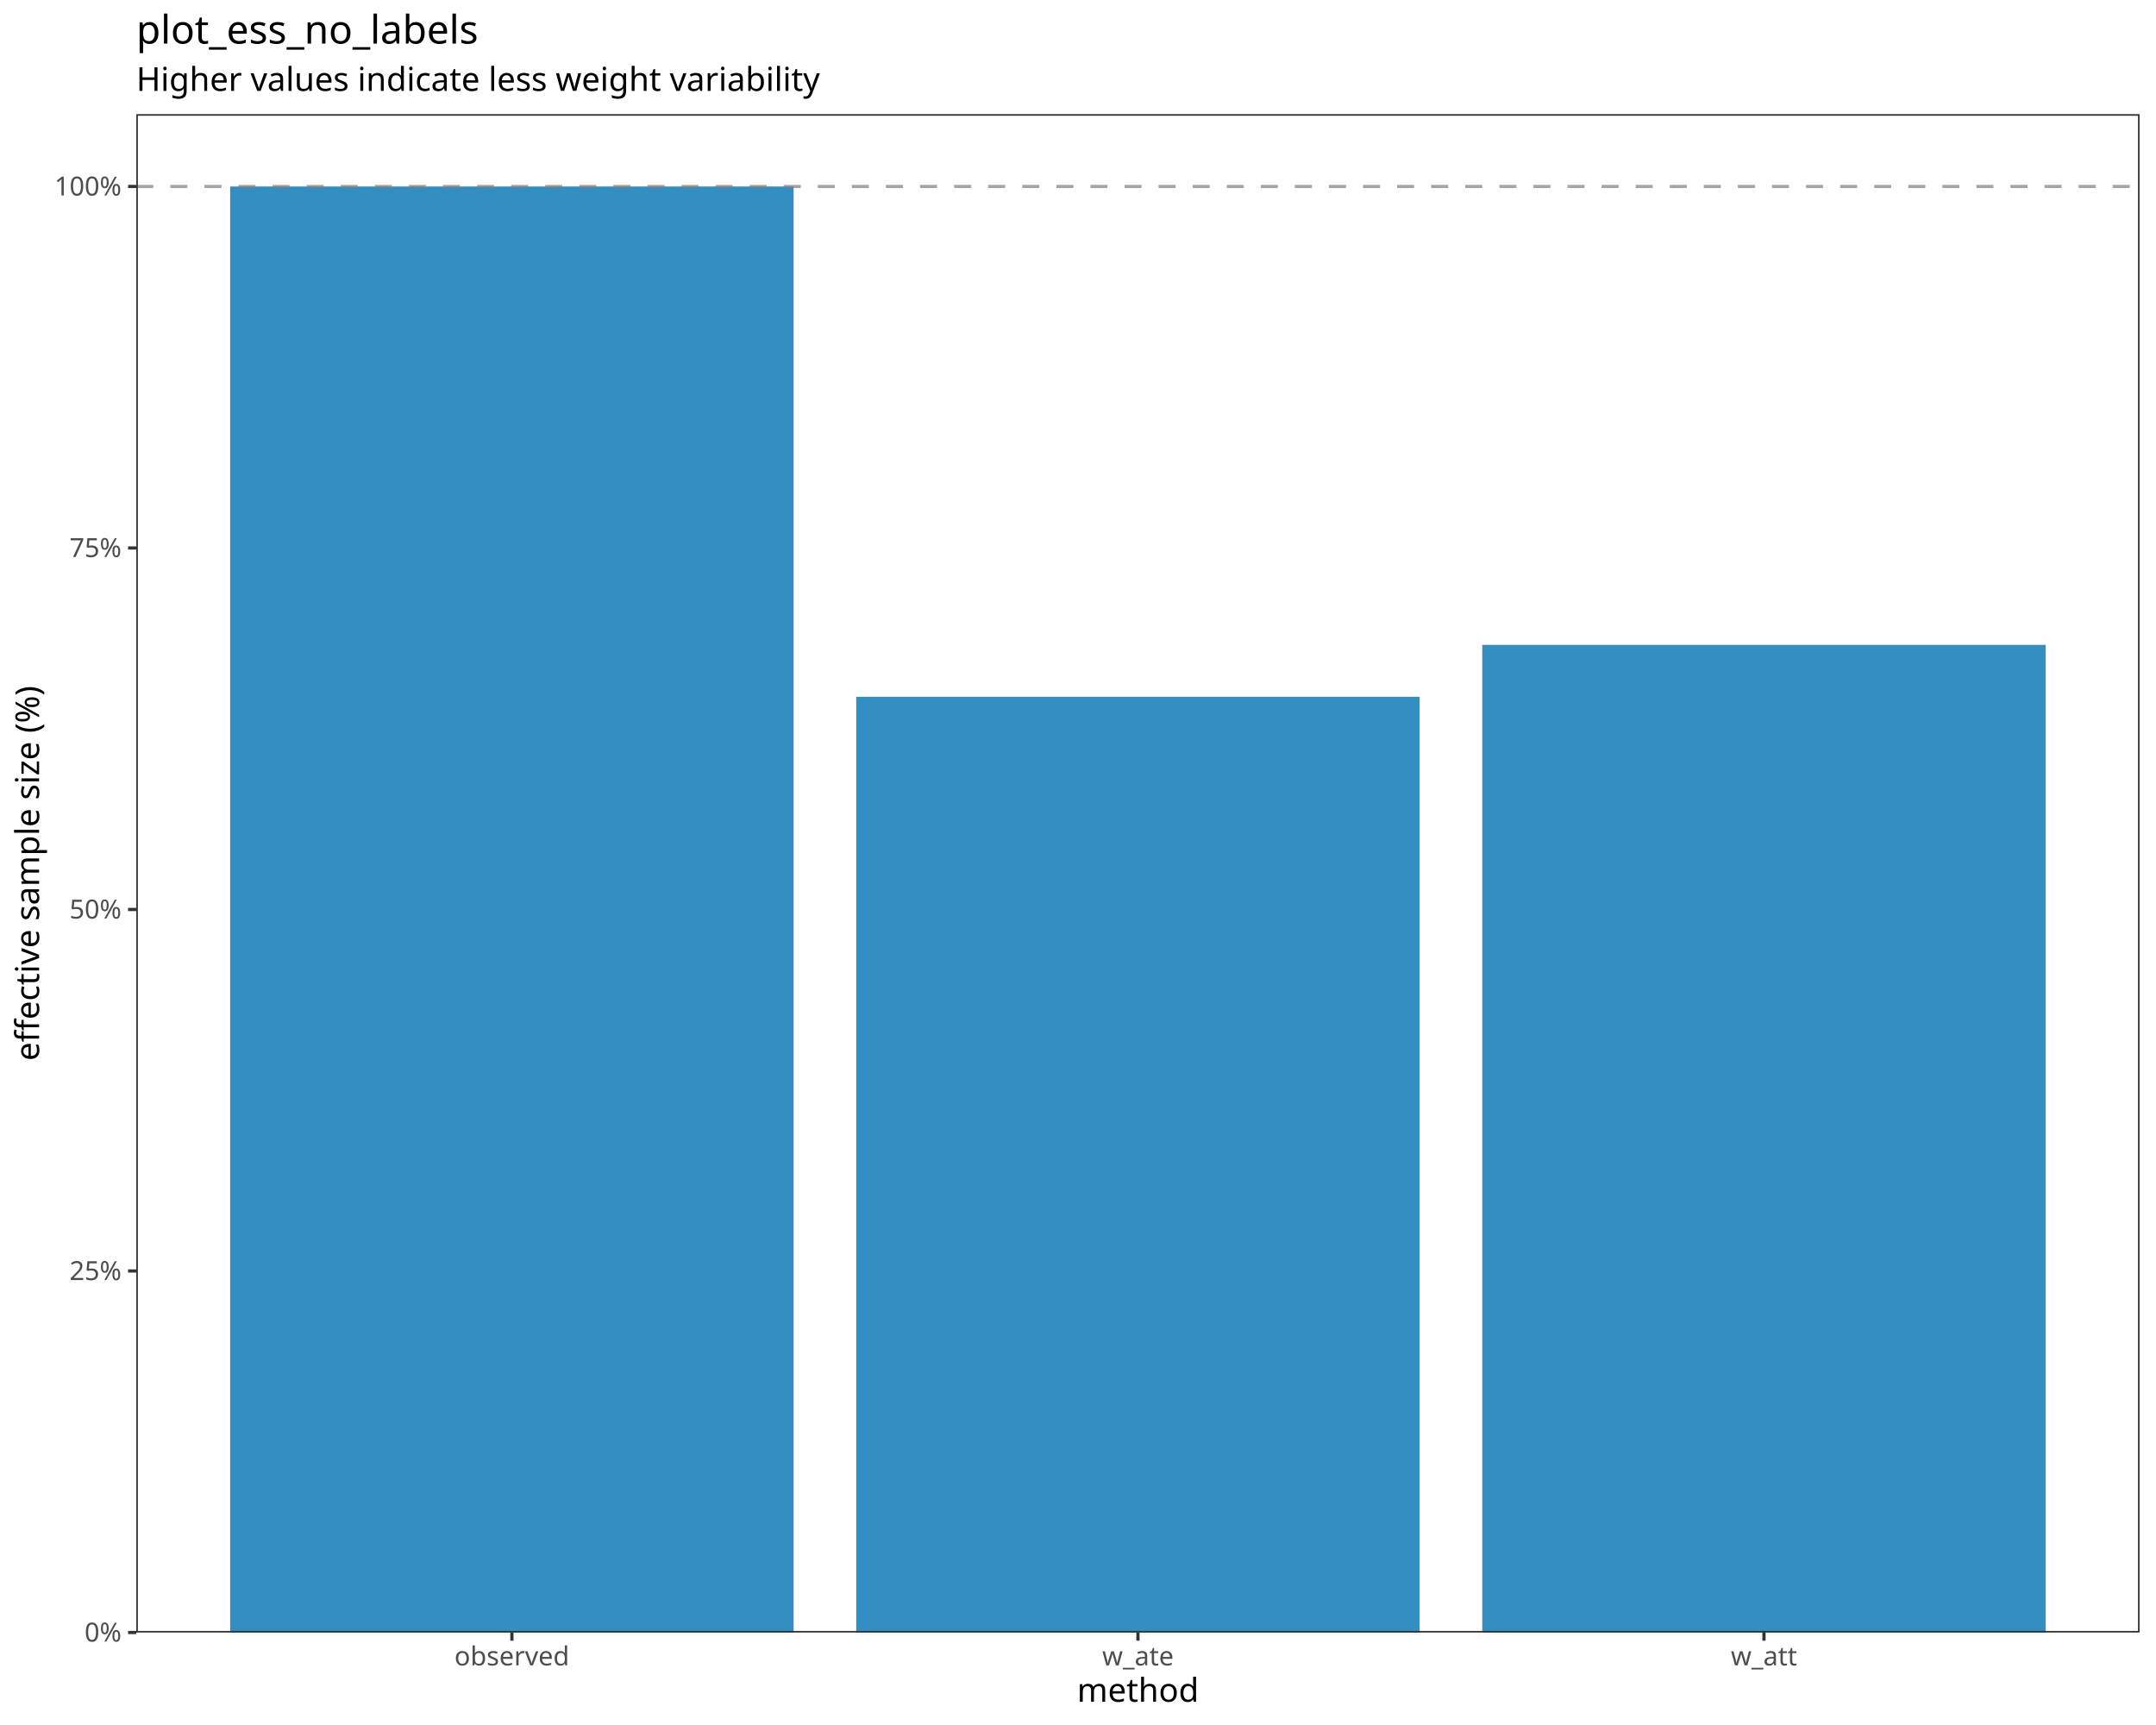
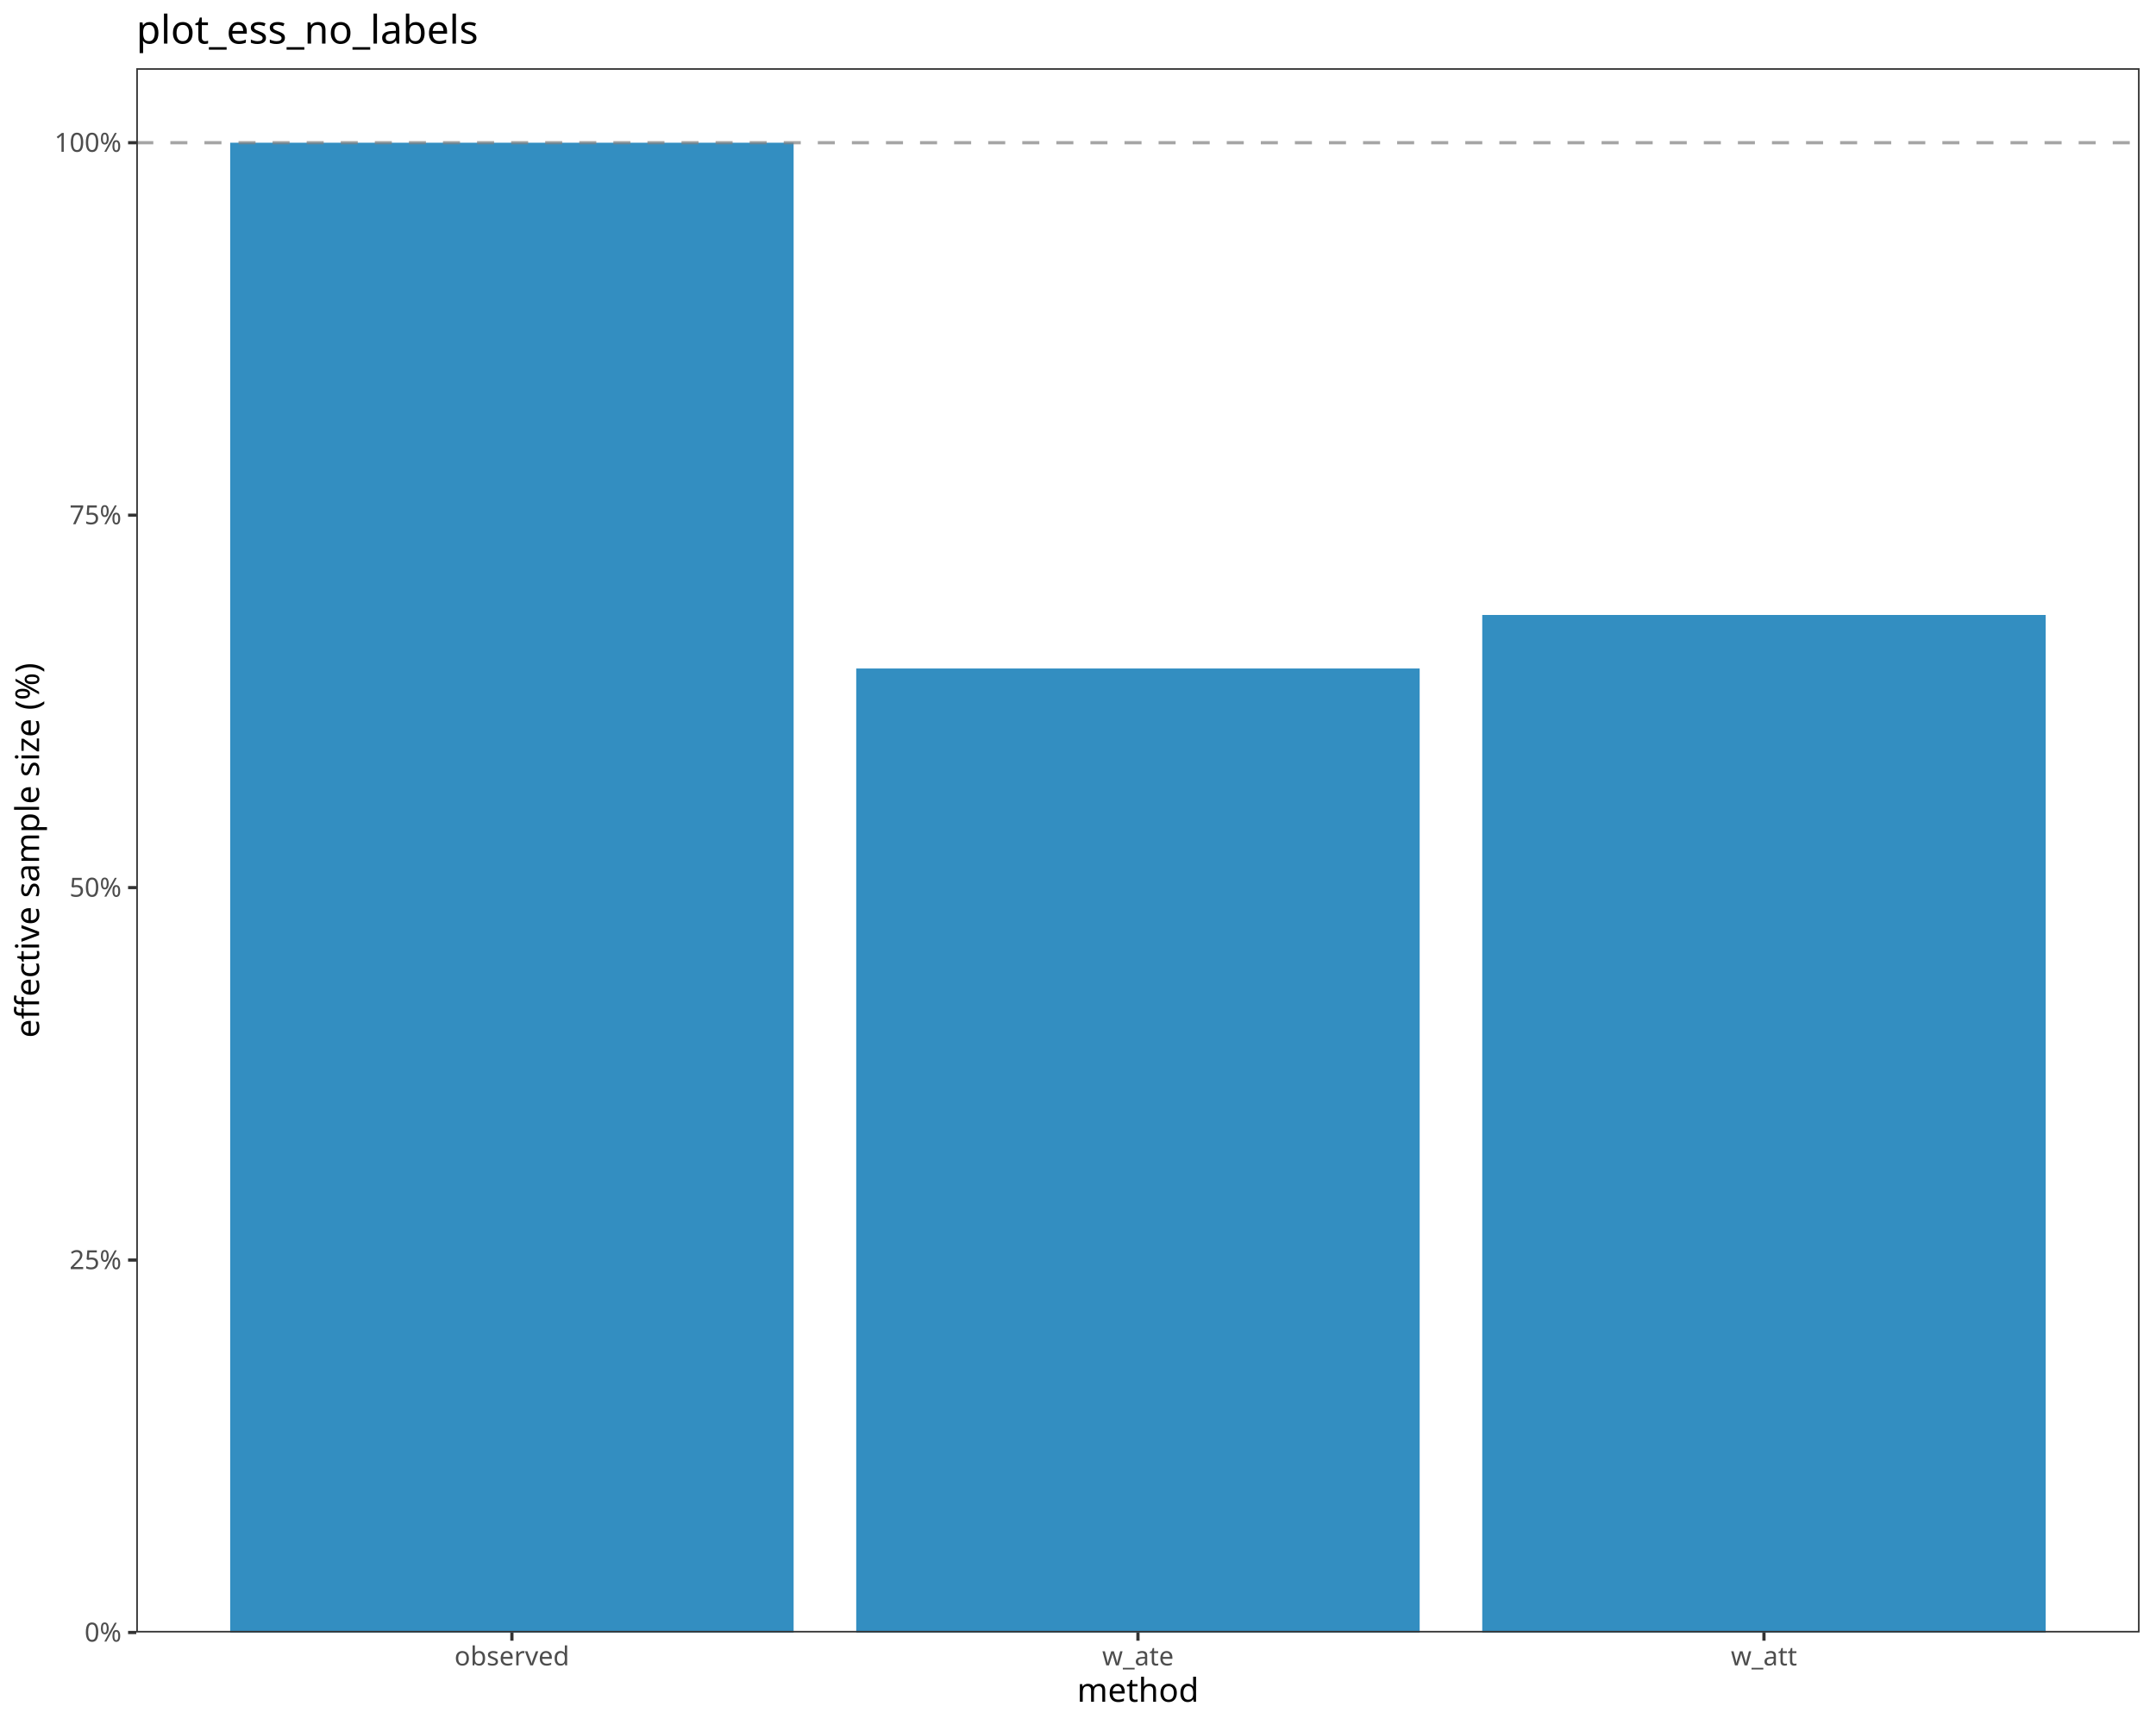
<svg xmlns="http://www.w3.org/2000/svg" class="svglite" data-engine-version="2.0" width="720.00pt" height="576.00pt" viewBox="0 0 720.00 576.00">
  <defs>
    <style type="text/css">
    .svglite line, .svglite polyline, .svglite polygon, .svglite path, .svglite rect, .svglite circle {
      fill: none;
      stroke: #000000;
      stroke-linecap: round;
      stroke-linejoin: round;
      stroke-miterlimit: 10.00;
    }
  </style>
  </defs>
  <rect width="100%" height="100%" style="stroke: none; fill: #FFFFFF;" />
  <defs>
    <clipPath id="cpMC4wMHw3MjAuMDB8MC4wMHw1NzYuMDA=">
      <rect x="0.00" y="0.00" width="720.00" height="576.00" />
    </clipPath>
  </defs>
  <g clip-path="url(#cpMC4wMHw3MjAuMDB8MC4wMHw1NzYuMDA=)">
    <rect x="0.00" y="0.00" width="720.00" height="576.00" style="stroke-width: 1.07; stroke: #FFFFFF; fill: #FFFFFF;" />
  </g>
  <defs>
-     <clipPath id="cpNDUuNTF8NzE0LjUyfDM4LjEyfDU0NS4xMQ==">
-       <rect x="45.51" y="38.12" width="669.01" height="507.00" />
+     <clipPath id="cpNDUuNTF8NzE0LjUyfDIyLjc4fDU0NS4xMQ==">
+       <rect x="45.51" y="22.78" width="669.01" height="522.33" />
    </clipPath>
  </defs>
-   <g clip-path="url(#cpNDUuNTF8NzE0LjUyfDM4LjEyfDU0NS4xMQ==)">
-     <rect x="45.51" y="38.12" width="669.01" height="507.00" style="stroke-width: 1.07; stroke: none; fill: #FFFFFF;" />
-     <rect x="76.87" y="62.26" width="188.16" height="482.85" style="stroke-width: 1.07; stroke: none; stroke-linecap: butt; stroke-linejoin: miter; fill: #0172B1; fill-opacity: 0.80;" />
-     <rect x="285.94" y="232.67" width="188.16" height="312.44" style="stroke-width: 1.07; stroke: none; stroke-linecap: butt; stroke-linejoin: miter; fill: #0172B1; fill-opacity: 0.80;" />
-     <rect x="495.00" y="215.32" width="188.16" height="329.79" style="stroke-width: 1.07; stroke: none; stroke-linecap: butt; stroke-linejoin: miter; fill: #0172B1; fill-opacity: 0.80;" />
-     <line x1="45.51" y1="62.26" x2="714.52" y2="62.26" style="stroke-width: 1.07; stroke: #7F7F7F; stroke-opacity: 0.70; stroke-dasharray: 5.69,5.69; stroke-linecap: butt;" />
-     <rect x="45.51" y="38.12" width="669.01" height="507.00" style="stroke-width: 1.07; stroke: #333333;" />
+   <g clip-path="url(#cpNDUuNTF8NzE0LjUyfDIyLjc4fDU0NS4xMQ==)">
+     <rect x="45.51" y="22.78" width="669.01" height="522.33" style="stroke-width: 1.07; stroke: none; fill: #FFFFFF;" />
+     <rect x="76.87" y="47.66" width="188.16" height="497.46" style="stroke-width: 1.07; stroke: none; stroke-linecap: butt; stroke-linejoin: miter; fill: #0172B1; fill-opacity: 0.80;" />
+     <rect x="285.94" y="223.22" width="188.16" height="321.89" style="stroke-width: 1.07; stroke: none; stroke-linecap: butt; stroke-linejoin: miter; fill: #0172B1; fill-opacity: 0.80;" />
+     <rect x="495.00" y="205.35" width="188.16" height="339.77" style="stroke-width: 1.07; stroke: none; stroke-linecap: butt; stroke-linejoin: miter; fill: #0172B1; fill-opacity: 0.80;" />
+     <line x1="45.51" y1="47.66" x2="714.52" y2="47.66" style="stroke-width: 1.07; stroke: #7F7F7F; stroke-opacity: 0.70; stroke-dasharray: 5.69,5.69; stroke-linecap: butt;" />
+     <rect x="45.51" y="22.78" width="669.01" height="522.33" style="stroke-width: 1.07; stroke: #333333;" />
  </g>
  <g clip-path="url(#cpMC4wMHw3MjAuMDB8MC4wMHw1NzYuMDA=)">
    <text x="40.58" y="548.14" text-anchor="end" style="font-size: 8.80px; fill: #4D4D4D; font-family: sans;" textLength="12.72px" lengthAdjust="spacingAndGlyphs">0%</text>
-     <text x="40.58" y="427.43" text-anchor="end" style="font-size: 8.80px; fill: #4D4D4D; font-family: sans;" textLength="17.61px" lengthAdjust="spacingAndGlyphs">25%</text>
-     <text x="40.58" y="306.71" text-anchor="end" style="font-size: 8.80px; fill: #4D4D4D; font-family: sans;" textLength="17.61px" lengthAdjust="spacingAndGlyphs">50%</text>
-     <text x="40.58" y="186.00" text-anchor="end" style="font-size: 8.80px; fill: #4D4D4D; font-family: sans;" textLength="17.61px" lengthAdjust="spacingAndGlyphs">75%</text>
-     <text x="40.58" y="65.29" text-anchor="end" style="font-size: 8.80px; fill: #4D4D4D; font-family: sans;" textLength="22.51px" lengthAdjust="spacingAndGlyphs">100%</text>
+     <text x="40.58" y="423.78" text-anchor="end" style="font-size: 8.80px; fill: #4D4D4D; font-family: sans;" textLength="17.61px" lengthAdjust="spacingAndGlyphs">25%</text>
+     <text x="40.58" y="299.41" text-anchor="end" style="font-size: 8.80px; fill: #4D4D4D; font-family: sans;" textLength="17.61px" lengthAdjust="spacingAndGlyphs">50%</text>
+     <text x="40.58" y="175.05" text-anchor="end" style="font-size: 8.80px; fill: #4D4D4D; font-family: sans;" textLength="17.61px" lengthAdjust="spacingAndGlyphs">75%</text>
+     <text x="40.58" y="50.68" text-anchor="end" style="font-size: 8.80px; fill: #4D4D4D; font-family: sans;" textLength="22.51px" lengthAdjust="spacingAndGlyphs">100%</text>
    <polyline points="42.77,545.11 45.51,545.11 " style="stroke-width: 1.07; stroke: #333333; stroke-linecap: butt;" />
-     <polyline points="42.77,424.40 45.51,424.40 " style="stroke-width: 1.07; stroke: #333333; stroke-linecap: butt;" />
-     <polyline points="42.77,303.69 45.51,303.69 " style="stroke-width: 1.07; stroke: #333333; stroke-linecap: butt;" />
-     <polyline points="42.77,182.97 45.51,182.97 " style="stroke-width: 1.07; stroke: #333333; stroke-linecap: butt;" />
-     <polyline points="42.77,62.26 45.51,62.26 " style="stroke-width: 1.07; stroke: #333333; stroke-linecap: butt;" />
+     <polyline points="42.77,420.75 45.51,420.75 " style="stroke-width: 1.07; stroke: #333333; stroke-linecap: butt;" />
+     <polyline points="42.77,296.38 45.51,296.38 " style="stroke-width: 1.07; stroke: #333333; stroke-linecap: butt;" />
+     <polyline points="42.77,172.02 45.51,172.02 " style="stroke-width: 1.07; stroke: #333333; stroke-linecap: butt;" />
+     <polyline points="42.77,47.66 45.51,47.66 " style="stroke-width: 1.07; stroke: #333333; stroke-linecap: butt;" />
    <polyline points="170.95,547.85 170.95,545.11 " style="stroke-width: 1.07; stroke: #333333; stroke-linecap: butt;" />
    <polyline points="380.02,547.85 380.02,545.11 " style="stroke-width: 1.07; stroke: #333333; stroke-linecap: butt;" />
    <polyline points="589.08,547.85 589.08,545.11 " style="stroke-width: 1.07; stroke: #333333; stroke-linecap: butt;" />
    <text x="170.95" y="556.10" text-anchor="middle" style="font-size: 8.80px; fill: #4D4D4D; font-family: sans;" textLength="36.21px" lengthAdjust="spacingAndGlyphs">observed</text>
    <text x="380.02" y="556.10" text-anchor="middle" style="font-size: 8.80px; fill: #4D4D4D; font-family: sans;" textLength="23.49px" lengthAdjust="spacingAndGlyphs">w_ate</text>
    <text x="589.08" y="556.10" text-anchor="middle" style="font-size: 8.80px; fill: #4D4D4D; font-family: sans;" textLength="21.04px" lengthAdjust="spacingAndGlyphs">w_att</text>
    <text x="380.02" y="568.24" text-anchor="middle" style="font-size: 11.00px; font-family: sans;" textLength="36.70px" lengthAdjust="spacingAndGlyphs">method</text>
-     <text transform="translate(13.05,291.61) rotate(-90)" text-anchor="middle" style="font-size: 11.00px; font-family: sans;" textLength="122.28px" lengthAdjust="spacingAndGlyphs">effective sample size (%)</text>
-     <text x="45.51" y="30.35" style="font-size: 11.00px; font-family: sans;" textLength="214.63px" lengthAdjust="spacingAndGlyphs">Higher values indicate less weight variability</text>
+     <text transform="translate(13.05,283.95) rotate(-90)" text-anchor="middle" style="font-size: 11.00px; font-family: sans;" textLength="122.28px" lengthAdjust="spacingAndGlyphs">effective sample size (%)</text>
    <text x="45.51" y="14.56" style="font-size: 13.20px; font-family: sans;" textLength="113.03px" lengthAdjust="spacingAndGlyphs">plot_ess_no_labels</text>
  </g>
</svg>
